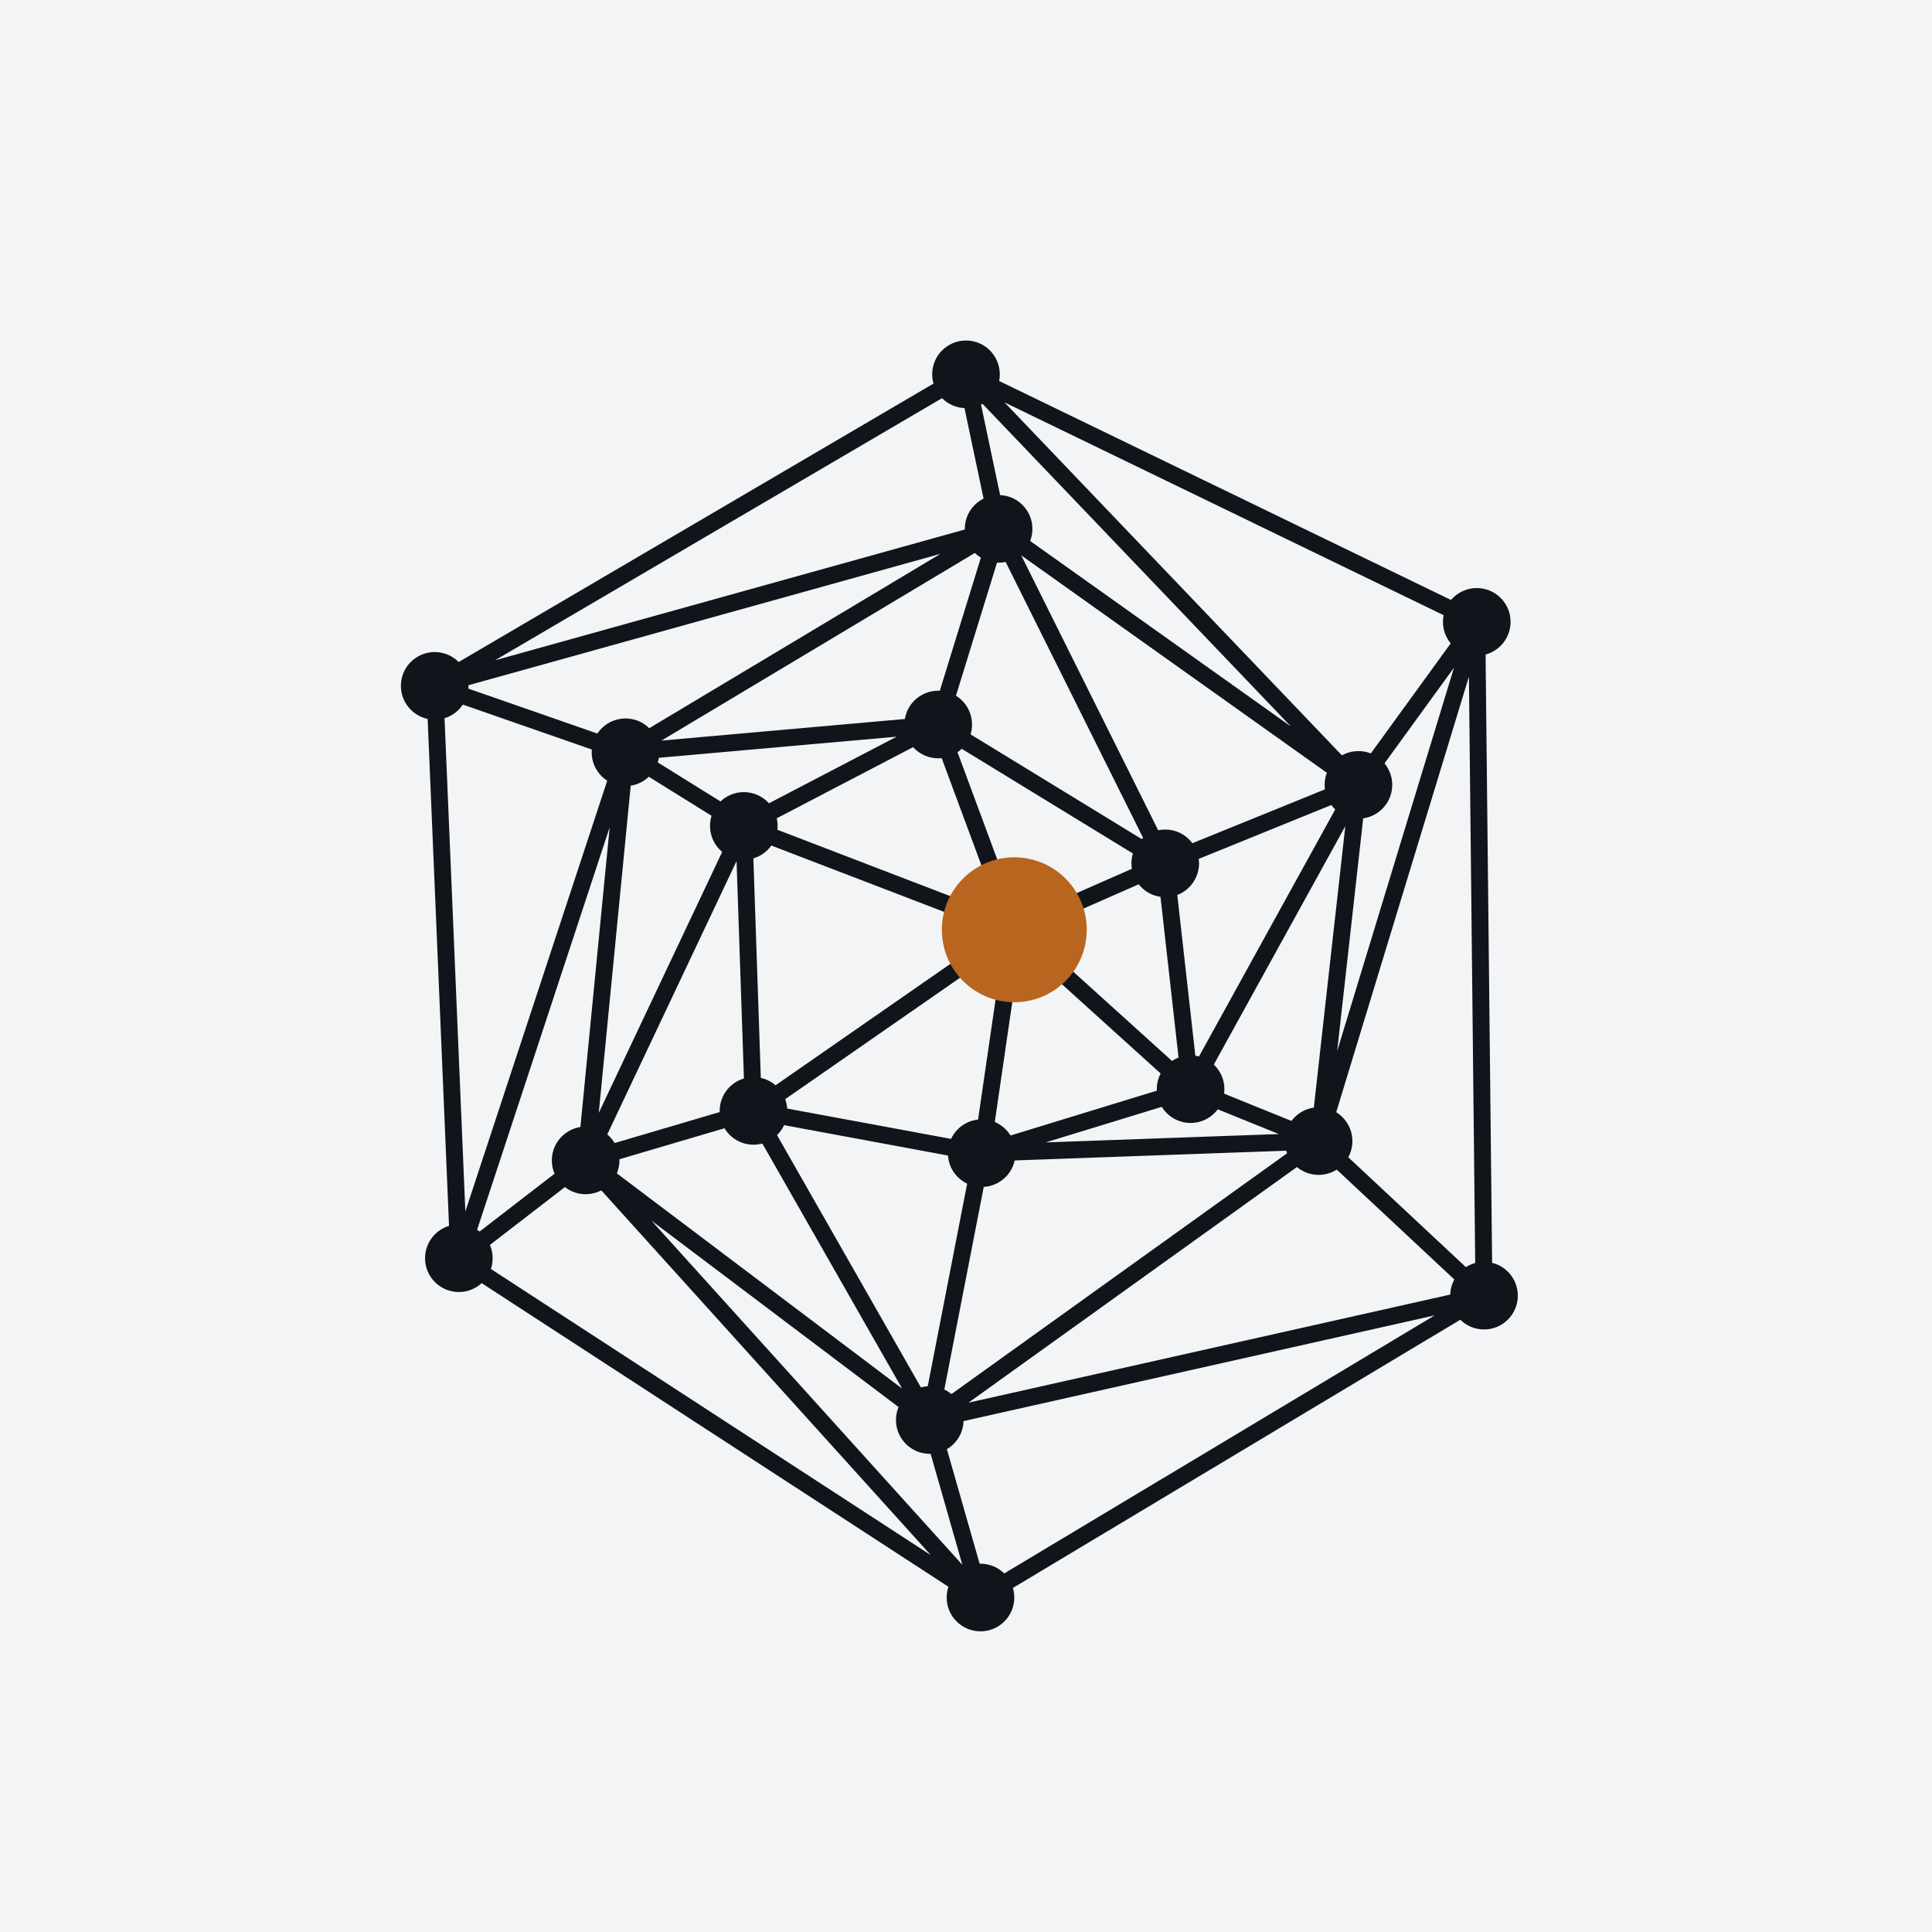
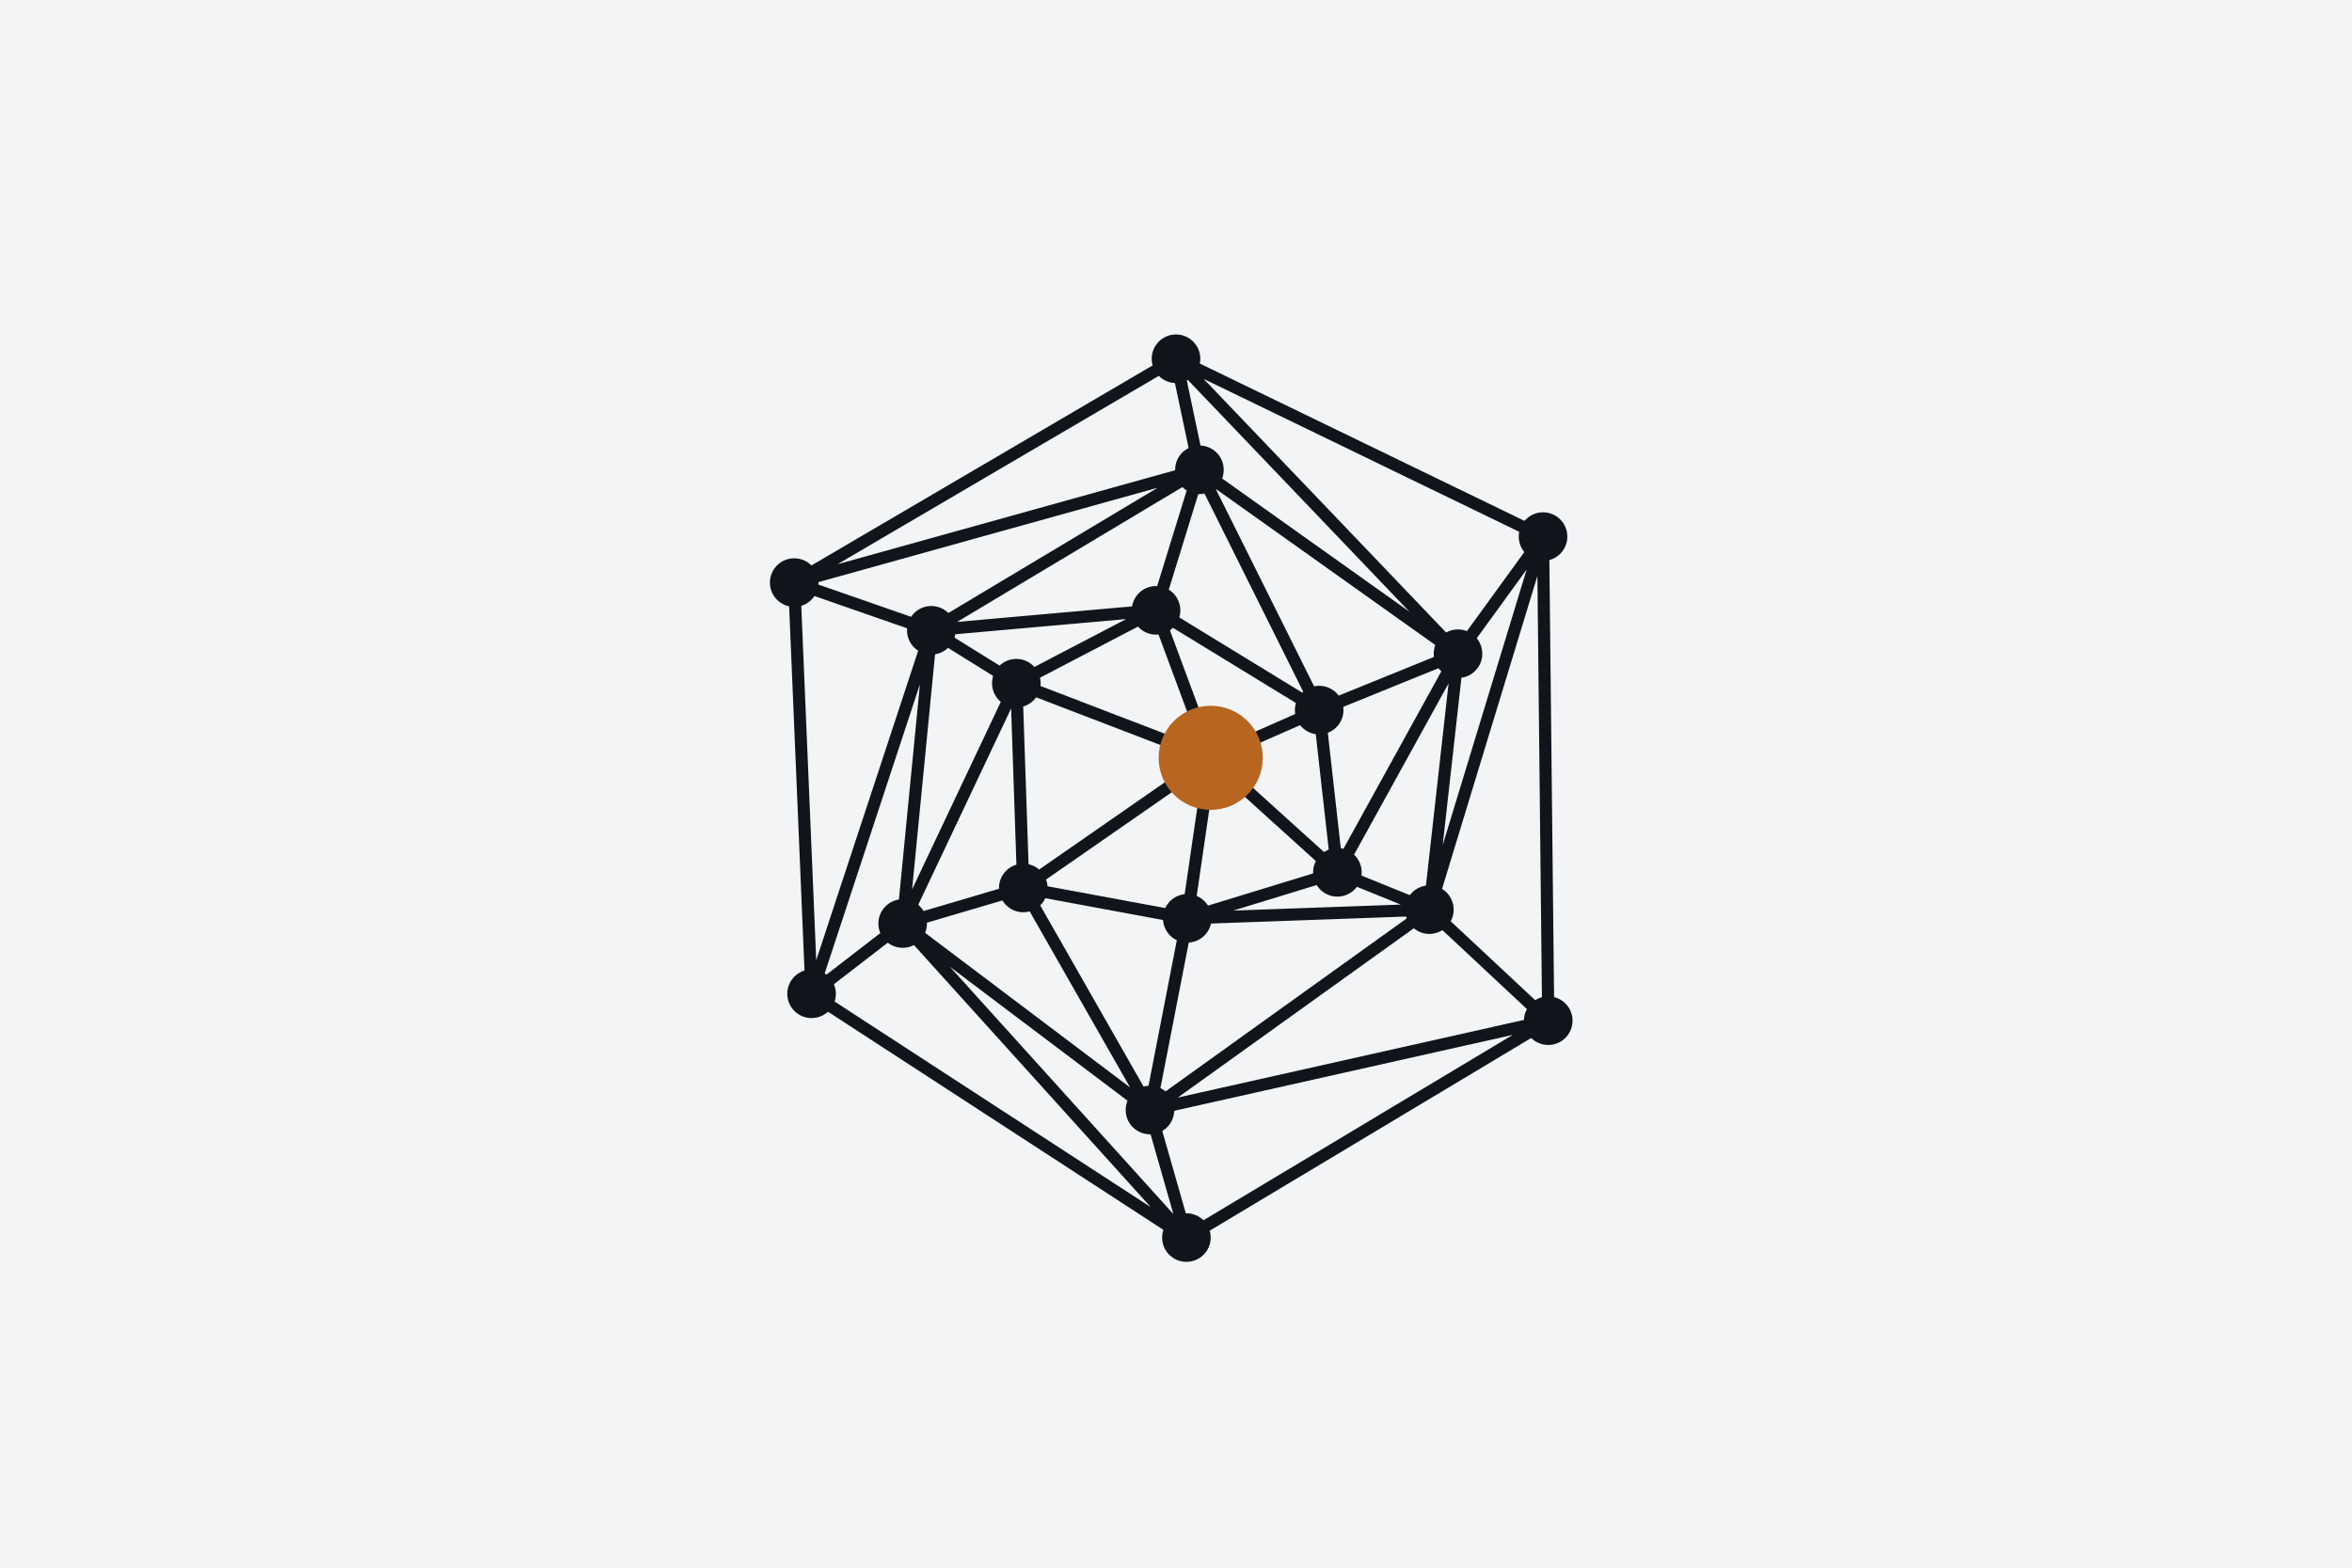
- <svg xmlns="http://www.w3.org/2000/svg" viewBox="-20 -20 160 160" width="320" height="320" role="img">
-   <style>svg{--bg:#f3f4f5;--fg:#10151b;--ac:#b8651f}.bg{fill:#f3f4f5}.ic{fill:none;stroke:#10151b;stroke-width:3;stroke-linecap:round;stroke-linejoin:round;color:#10151b}.a{stroke:#b8651f}.af{fill:#b8651f;stroke:none}.nf{fill:#10151b;stroke:none}.hb{fill:#f3f4f5;stroke:none}</style>
-   <rect class="bg" x="-20" y="-20" width="160" height="160" />
-   <g id="mark" class="ic">
-     <path d="M60.0 11.0L102.3 31.5M102.3 31.5L102.9 87.3M102.9 87.3L61.2 112.3M61.2 112.3L18.0 84.2M18.0 84.2L16.0 36.8M16.0 36.8L60.0 11.0M62.7 23.8L92.5 45.0M92.5 45.0L89.2 74.5M89.2 74.5L57.0 97.6M57.0 97.6L28.5 76.1M28.5 76.1L31.8 42.3M31.8 42.3L62.7 23.8M57.7 40.0L76.5 51.5M76.5 51.5L78.6 70.2M78.6 70.2L61.3 75.5M61.3 75.5L42.4 72.0M42.4 72.0L41.6 48.4M41.6 48.4L57.7 40.0M60.0 11.0L62.7 23.8M60.0 11.0L92.5 45.0M102.3 31.5L92.5 45.0M102.3 31.5L89.2 74.5M102.9 87.3L89.2 74.5M102.9 87.3L57.0 97.6M61.2 112.3L57.0 97.6M61.2 112.3L28.5 76.1M18.0 84.2L28.5 76.1M18.0 84.2L31.8 42.3M16.0 36.8L31.8 42.3M16.0 36.8L62.7 23.8M62.7 23.8L57.7 40.0M62.7 23.8L76.5 51.5M92.5 45.0L76.5 51.5M92.5 45.0L78.6 70.2M89.2 74.5L78.6 70.2M89.2 74.5L61.3 75.5M57.0 97.6L61.3 75.5M57.0 97.6L42.4 72.0M28.5 76.1L42.4 72.0M28.5 76.1L41.6 48.4M31.8 42.3L41.6 48.4M31.8 42.3L57.7 40.0M64.0 57.0L57.7 40.0M64.0 57.0L76.5 51.5M64.0 57.0L78.6 70.2M64.0 57.0L61.3 75.5M64.0 57.0L42.4 72.0M64.0 57.0L41.6 48.4" stroke-width="1.4" />
-     <circle class="nf" cx="60.0" cy="11.0" r="2.8" />
-     <circle class="nf" cx="102.3" cy="31.5" r="2.8" />
-     <circle class="nf" cx="102.9" cy="87.3" r="2.8" />
-     <circle class="nf" cx="61.2" cy="112.3" r="2.8" />
-     <circle class="nf" cx="18.0" cy="84.2" r="2.8" />
-     <circle class="nf" cx="16.0" cy="36.8" r="2.8" />
-     <circle class="nf" cx="62.7" cy="23.8" r="2.8" />
-     <circle class="nf" cx="92.5" cy="45.0" r="2.8" />
-     <circle class="nf" cx="89.2" cy="74.5" r="2.8" />
-     <circle class="nf" cx="57.0" cy="97.6" r="2.8" />
-     <circle class="nf" cx="28.5" cy="76.1" r="2.8" />
-     <circle class="nf" cx="31.8" cy="42.3" r="2.8" />
-     <circle class="nf" cx="57.7" cy="40.0" r="2.8" />
-     <circle class="nf" cx="76.5" cy="51.5" r="2.8" />
-     <circle class="nf" cx="78.6" cy="70.2" r="2.8" />
-     <circle class="nf" cx="61.3" cy="75.5" r="2.8" />
-     <circle class="nf" cx="42.4" cy="72.0" r="2.8" />
-     <circle class="nf" cx="41.6" cy="48.4" r="2.8" />
-     <circle class="af" cx="64.0" cy="57.0" r="6" />
+ <svg xmlns="http://www.w3.org/2000/svg" viewBox="0 0 480 320" width="480" height="320" role="img">
+   <style>svg{--bg:#f3f4f5;--fg:#10151b;--ac:#b8651f}.bg{fill:#f3f4f5}.ic{fill:none;stroke:#10151b;stroke-width:3;stroke-linecap:round;stroke-linejoin:round;color:#10151b}.a{stroke:#b8651f}.af{fill:#b8651f;stroke:none}.nf{fill:#10151b;stroke:none}.hb{fill:#f3f4f5;stroke:none}.wm{fill:#10151b}.tg{fill:#10151b;fill-opacity:.9}.sig{fill:none;stroke:#b8651f;stroke-width:2;stroke-linecap:round}</style>
+   <rect class="bg" width="480" height="320" />
+   <g transform="translate(133.75 53.75) scale(1.25)">
+     <g id="mark" class="ic" transform="translate(0 0) scale(1.41667)">
+       <path d="M60.0 11.0L102.3 31.5M102.3 31.5L102.9 87.3M102.9 87.3L61.2 112.3M61.2 112.3L18.0 84.2M18.0 84.2L16.0 36.8M16.0 36.8L60.0 11.0M62.7 23.8L92.5 45.0M92.5 45.0L89.2 74.5M89.2 74.5L57.0 97.6M57.0 97.6L28.5 76.1M28.5 76.1L31.8 42.3M31.8 42.3L62.7 23.8M57.7 40.0L76.5 51.5M76.5 51.5L78.6 70.2M78.6 70.2L61.3 75.5M61.3 75.5L42.4 72.0M42.4 72.0L41.6 48.4M41.6 48.4L57.7 40.0M60.0 11.0L62.7 23.8M60.0 11.0L92.5 45.0M102.3 31.5L92.5 45.0M102.3 31.5L89.2 74.5M102.9 87.3L89.2 74.5M102.9 87.3L57.0 97.6M61.2 112.3L57.0 97.6M61.2 112.3L28.5 76.1M18.0 84.2L28.5 76.1M18.0 84.2L31.8 42.3M16.0 36.8L31.8 42.3M16.0 36.8L62.7 23.8M62.7 23.8L57.7 40.0M62.7 23.8L76.5 51.5M92.5 45.0L76.5 51.5M92.5 45.0L78.6 70.2M89.2 74.5L78.6 70.2M89.2 74.5L61.3 75.5M57.0 97.6L61.3 75.5M57.0 97.6L42.4 72.0M28.5 76.1L42.4 72.0M28.5 76.1L41.6 48.4M31.8 42.3L41.6 48.4M31.8 42.3L57.7 40.0M64.0 57.0L57.7 40.0M64.0 57.0L76.5 51.5M64.0 57.0L78.6 70.2M64.0 57.0L61.3 75.5M64.0 57.0L42.4 72.0M64.0 57.0L41.6 48.4" stroke-width="1.4" />
+       <circle class="nf" cx="60.0" cy="11.0" r="2.8" />
+       <circle class="nf" cx="102.3" cy="31.5" r="2.8" />
+       <circle class="nf" cx="102.9" cy="87.3" r="2.8" />
+       <circle class="nf" cx="61.2" cy="112.3" r="2.8" />
+       <circle class="nf" cx="18.0" cy="84.2" r="2.8" />
+       <circle class="nf" cx="16.0" cy="36.8" r="2.8" />
+       <circle class="nf" cx="62.7" cy="23.8" r="2.8" />
+       <circle class="nf" cx="92.5" cy="45.0" r="2.8" />
+       <circle class="nf" cx="89.2" cy="74.5" r="2.8" />
+       <circle class="nf" cx="57.0" cy="97.6" r="2.8" />
+       <circle class="nf" cx="28.5" cy="76.1" r="2.8" />
+       <circle class="nf" cx="31.8" cy="42.3" r="2.8" />
+       <circle class="nf" cx="57.7" cy="40.0" r="2.8" />
+       <circle class="nf" cx="76.5" cy="51.5" r="2.8" />
+       <circle class="nf" cx="78.6" cy="70.2" r="2.8" />
+       <circle class="nf" cx="61.3" cy="75.5" r="2.8" />
+       <circle class="nf" cx="42.4" cy="72.0" r="2.8" />
+       <circle class="nf" cx="41.6" cy="48.4" r="2.8" />
+       <circle class="af" cx="64.0" cy="57.0" r="6" />
+     </g>
+     <g id="type" />
  </g>
</svg>
